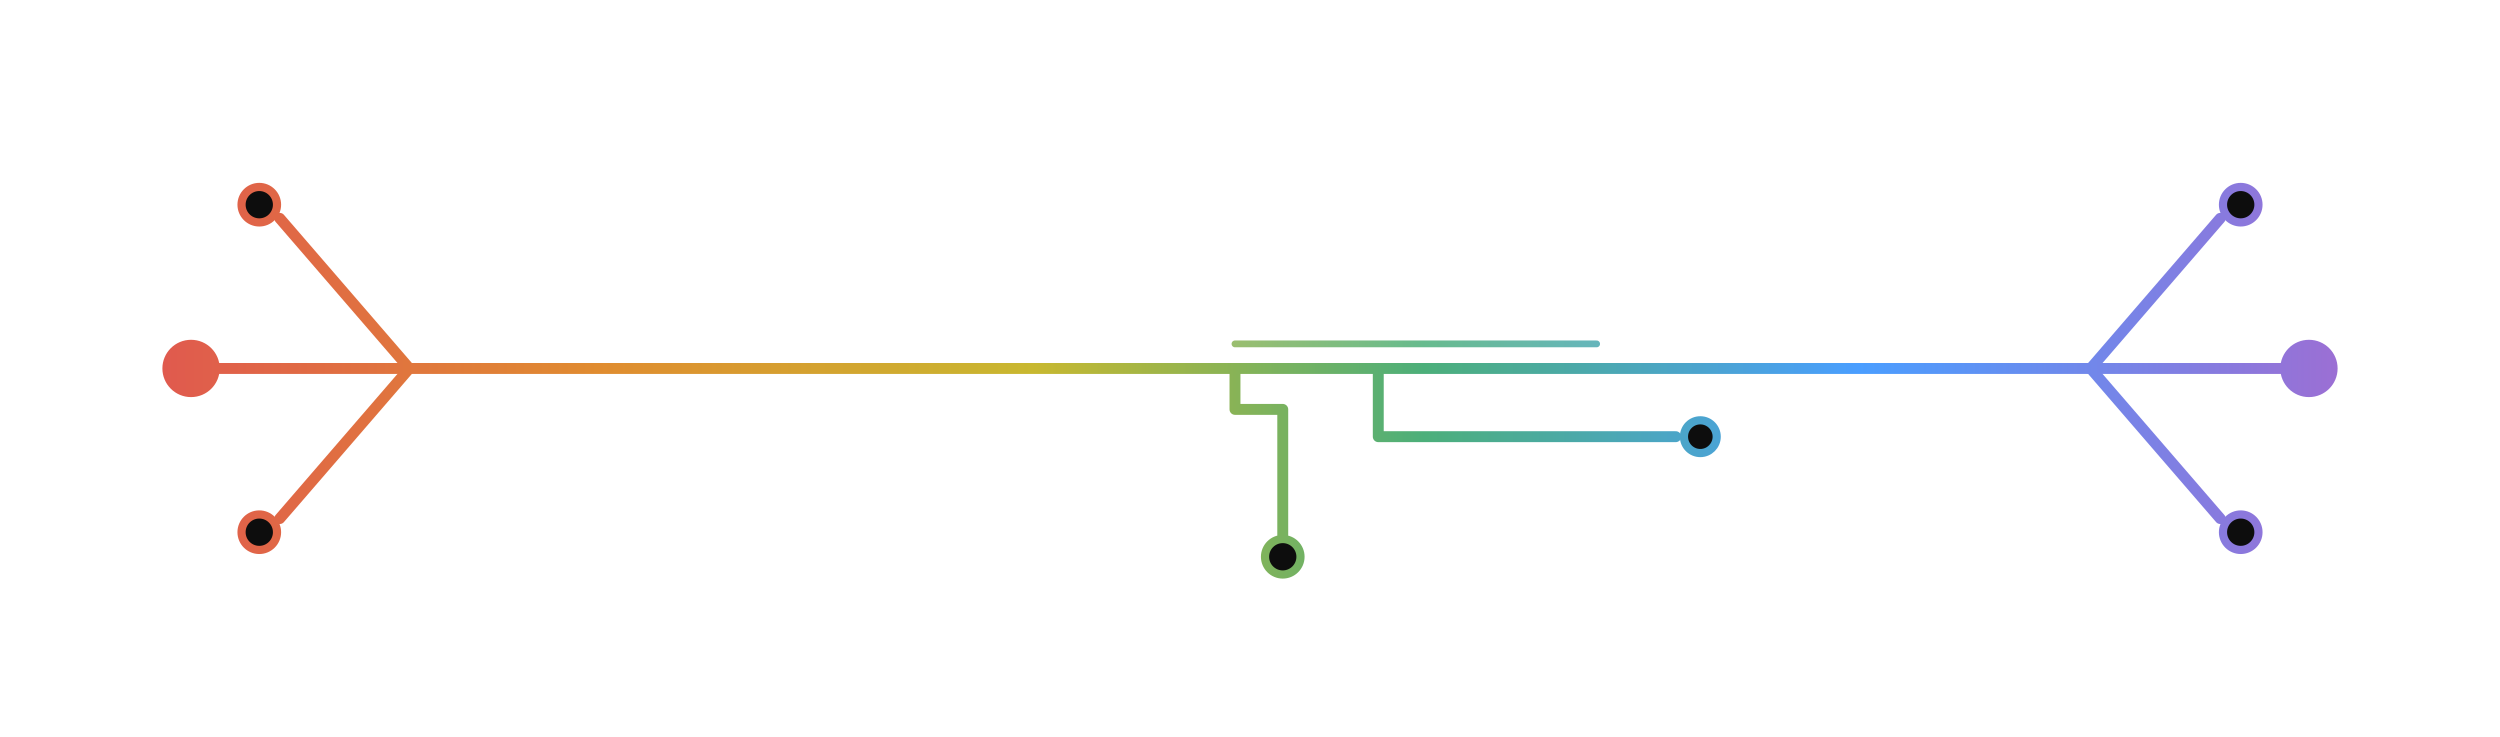
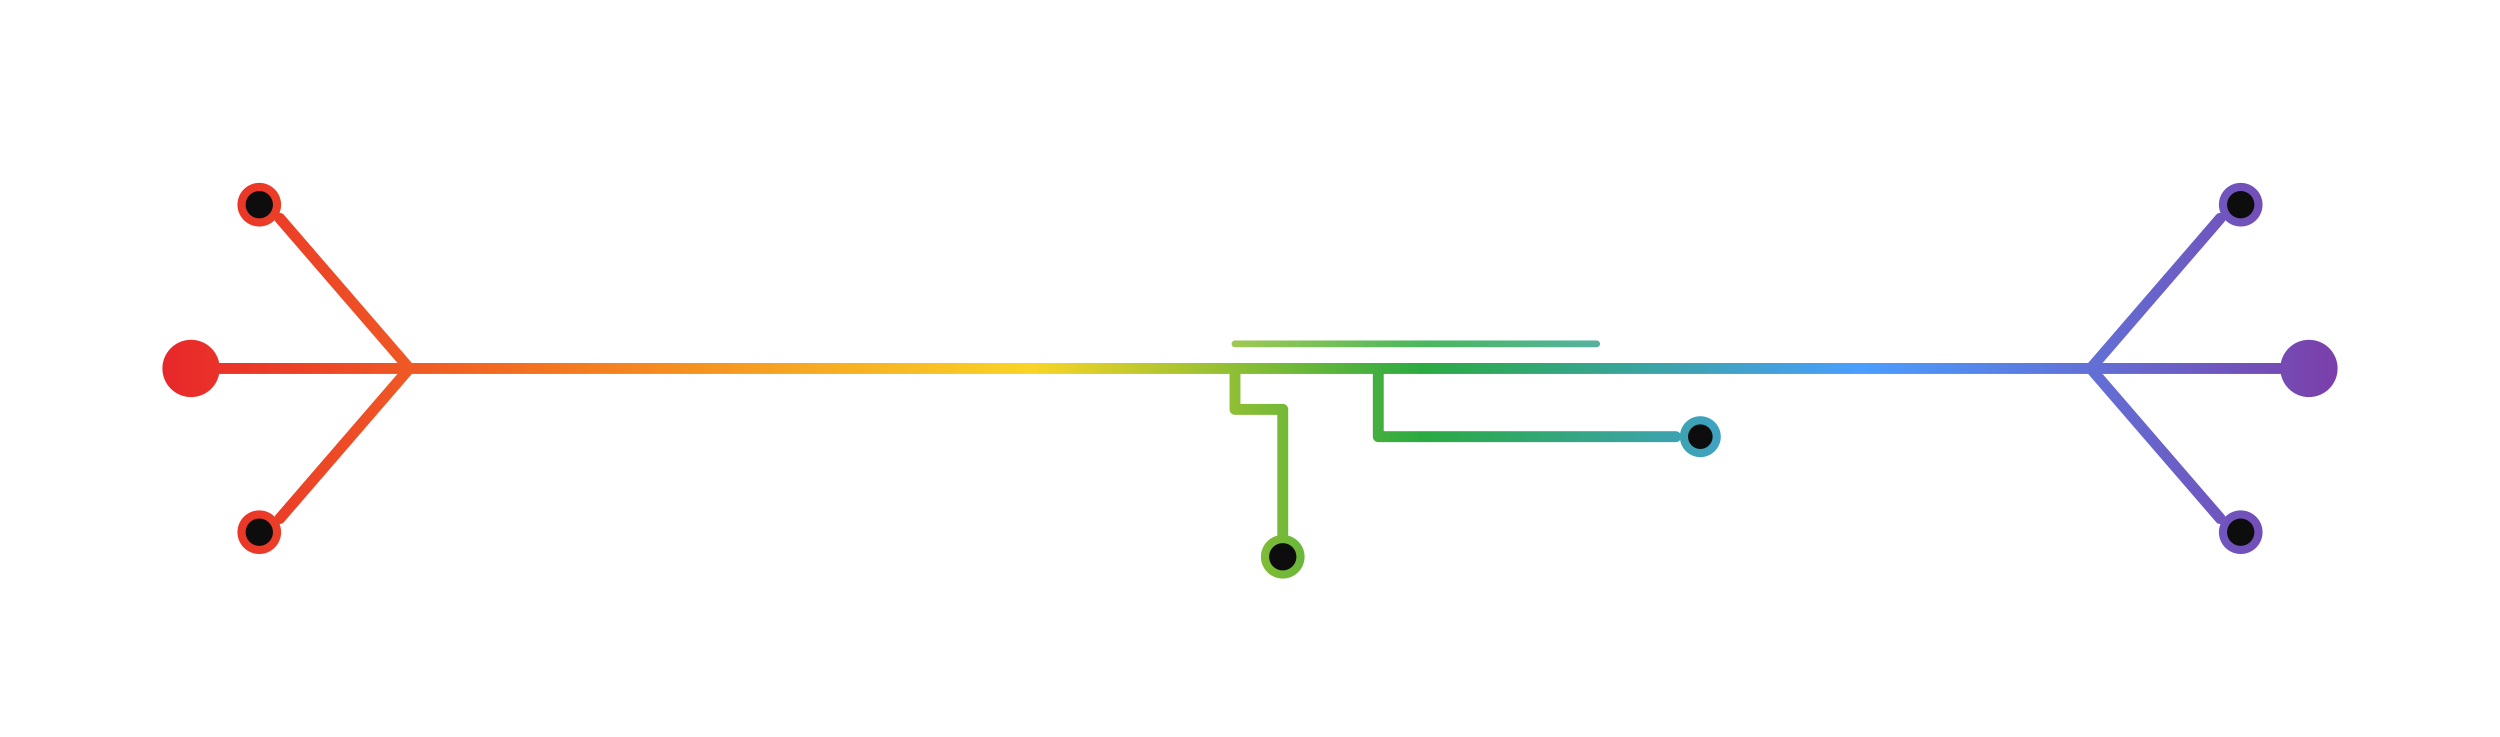
<svg xmlns="http://www.w3.org/2000/svg" viewBox="0 0 1832 540" role="img" aria-label="FÆBRIQ rainbow circuit trace">
  <defs>
    <linearGradient id="faeCircuitGrad" gradientUnits="userSpaceOnUse" x1="120" y1="270" x2="1712" y2="270">
-       <stop offset="0" stop-color="#E05A4E" />
-       <stop offset="0.2" stop-color="#E08C30" />
-       <stop offset="0.4" stop-color="#C8B830" />
-       <stop offset="0.58" stop-color="#4CAF7A" />
+       <stop offset="0" stop-color="#E8272A" />
+       <stop offset="0.2" stop-color="#F47F20" />
+       <stop offset="0.4" stop-color="#F9D426" />
+       <stop offset="0.58" stop-color="#2AAA42" />
      <stop offset="0.78" stop-color="#4A9EFF" />
-       <stop offset="1" stop-color="#9B6FD4" />
+       <stop offset="1" stop-color="#7B3FAA" />
    </linearGradient>
  </defs>
  <g fill="none" stroke="url(#faeCircuitGrad)" stroke-width="8" stroke-linecap="round" stroke-linejoin="round">
    <path d="M140 270 H1692" />
    <path d="M205 160 L300 270" />
    <path d="M205 380 L300 270" />
    <path d="M905 270 V300 H940 V392" />
    <path d="M1010 270 V320 H1228" />
    <path d="M905 252 H1170" stroke-width="5" opacity="0.85" />
    <path d="M1627 160 L1532 270" />
    <path d="M1627 380 L1532 270" />
  </g>
  <circle cx="140" cy="270" r="21" fill="url(#faeCircuitGrad)" />
  <circle cx="1692" cy="270" r="21" fill="url(#faeCircuitGrad)" />
  <g fill="#0d0d0d" stroke="url(#faeCircuitGrad)" stroke-width="6">
    <circle cx="190" cy="150" r="13" />
    <circle cx="190" cy="390" r="13" />
    <circle cx="940" cy="408" r="13" />
    <circle cx="1246" cy="320" r="12" />
    <circle cx="1642" cy="150" r="13" />
    <circle cx="1642" cy="390" r="13" />
  </g>
</svg>
